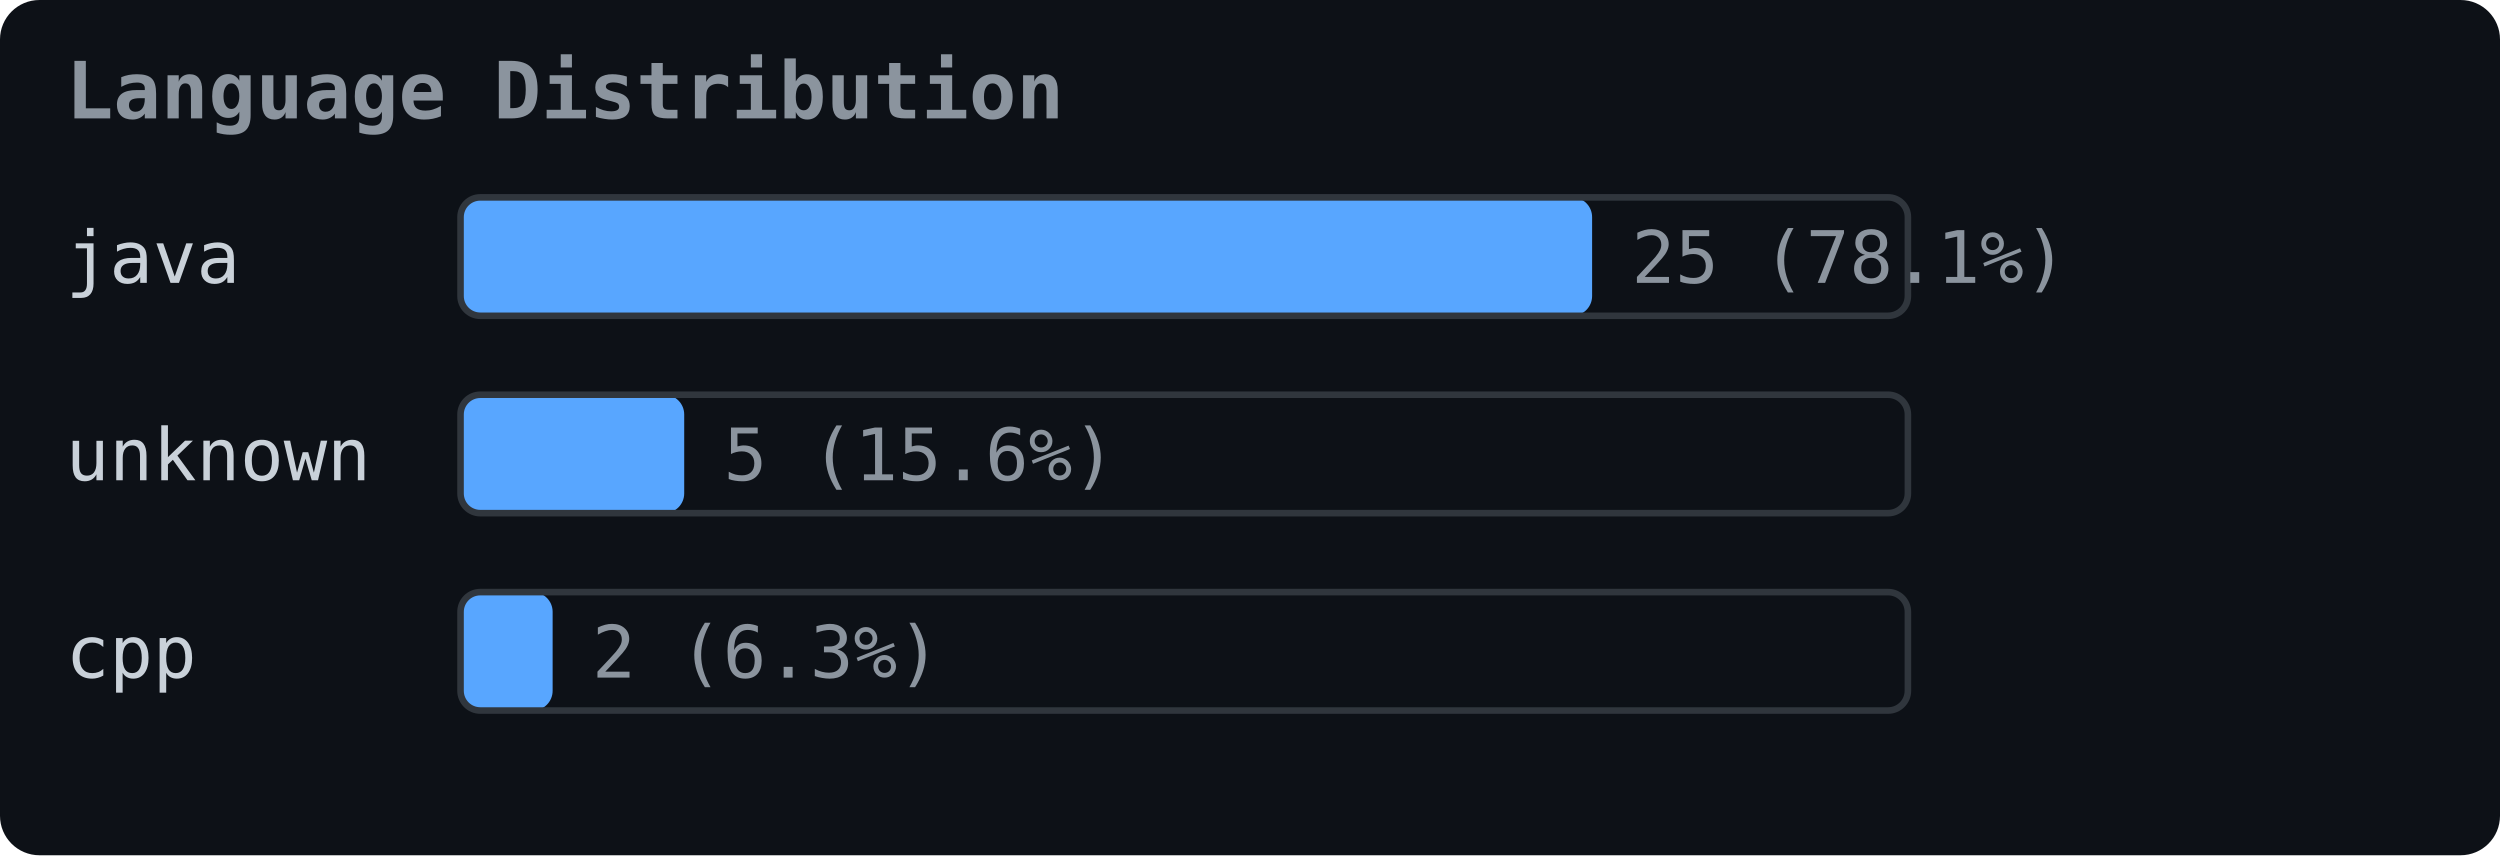
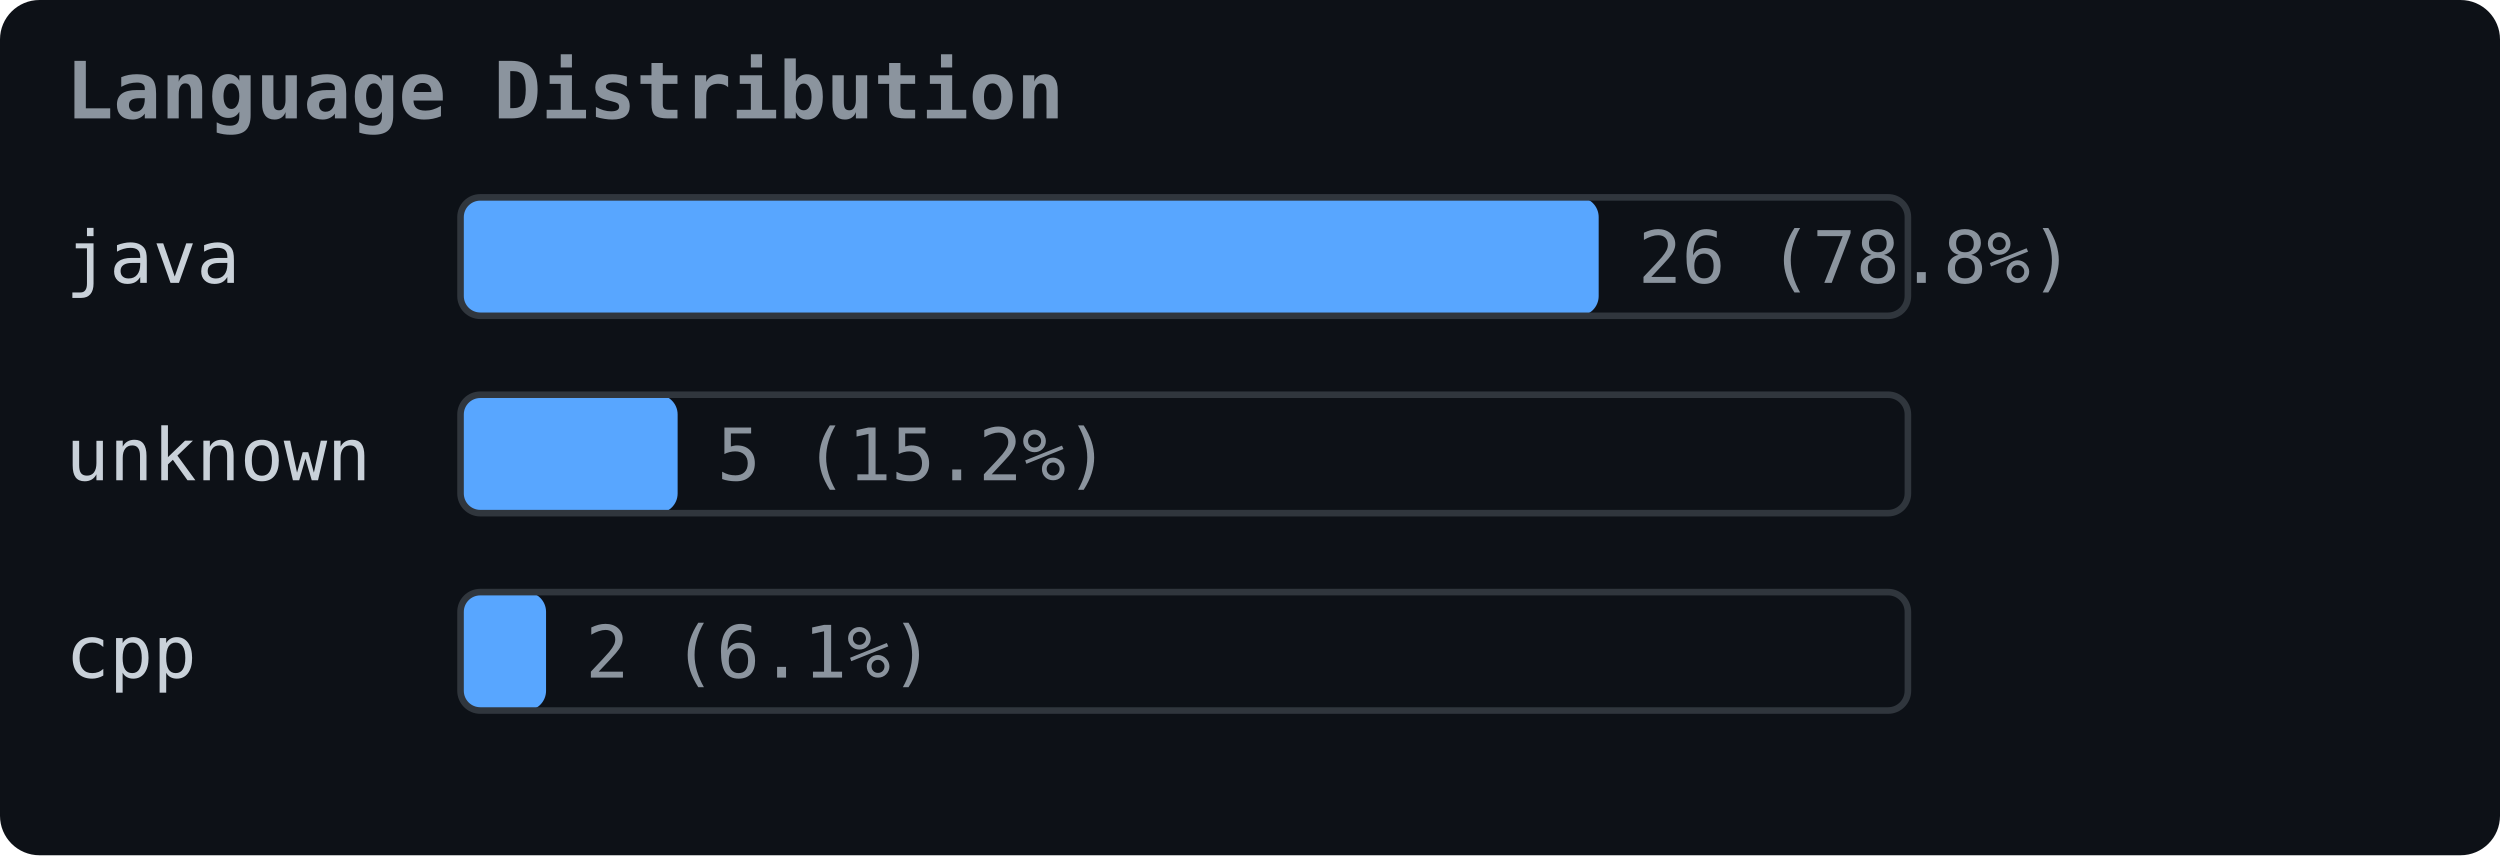
<svg xmlns="http://www.w3.org/2000/svg" width="380" height="130" viewBox="0 0 {width} {height}">
  <rect width="380" height="130" fill="#0d1117" rx="6" />
  <text x="10" y="18" font-size="12" fill="#8b949e" font-family="monospace" font-weight="bold">Language Distribution</text>
  <text x="10" y="43" font-size="11" fill="#c9d1d9" font-family="monospace">java   </text>
-   <rect x="70" y="30" width="172" height="18" rx="3" fill="#58a6ff" />
+   <rect x="70" y="30" width="173" height="18" rx="3" fill="#58a6ff" />
  <rect x="70" y="30" width="220" height="18" rx="3" fill="none" stroke="#30363d" />
-   <text x="248" y="43" font-size="11" fill="#8b949e" font-family="monospace">25 (78.1%)</text>
+   <text x="249" y="43" font-size="11" fill="#8b949e" font-family="monospace">26 (78.8%)</text>
  <text x="10" y="73" font-size="11" fill="#c9d1d9" font-family="monospace">unknown</text>
-   <rect x="70" y="60" width="34" height="18" rx="3" fill="#58a6ff" />
+   <rect x="70" y="60" width="33" height="18" rx="3" fill="#58a6ff" />
  <rect x="70" y="60" width="220" height="18" rx="3" fill="none" stroke="#30363d" />
-   <text x="110" y="73" font-size="11" fill="#8b949e" font-family="monospace">5 (15.6%)</text>
+   <text x="109" y="73" font-size="11" fill="#8b949e" font-family="monospace">5 (15.2%)</text>
  <text x="10" y="103" font-size="11" fill="#c9d1d9" font-family="monospace">cpp    </text>
-   <rect x="70" y="90" width="14" height="18" rx="3" fill="#58a6ff" />
+   <rect x="70" y="90" width="13" height="18" rx="3" fill="#58a6ff" />
  <rect x="70" y="90" width="220" height="18" rx="3" fill="none" stroke="#30363d" />
-   <text x="90" y="103" font-size="11" fill="#8b949e" font-family="monospace">2 (6.3%)</text>
+   <text x="89" y="103" font-size="11" fill="#8b949e" font-family="monospace">2 (6.1%)</text>
</svg>
